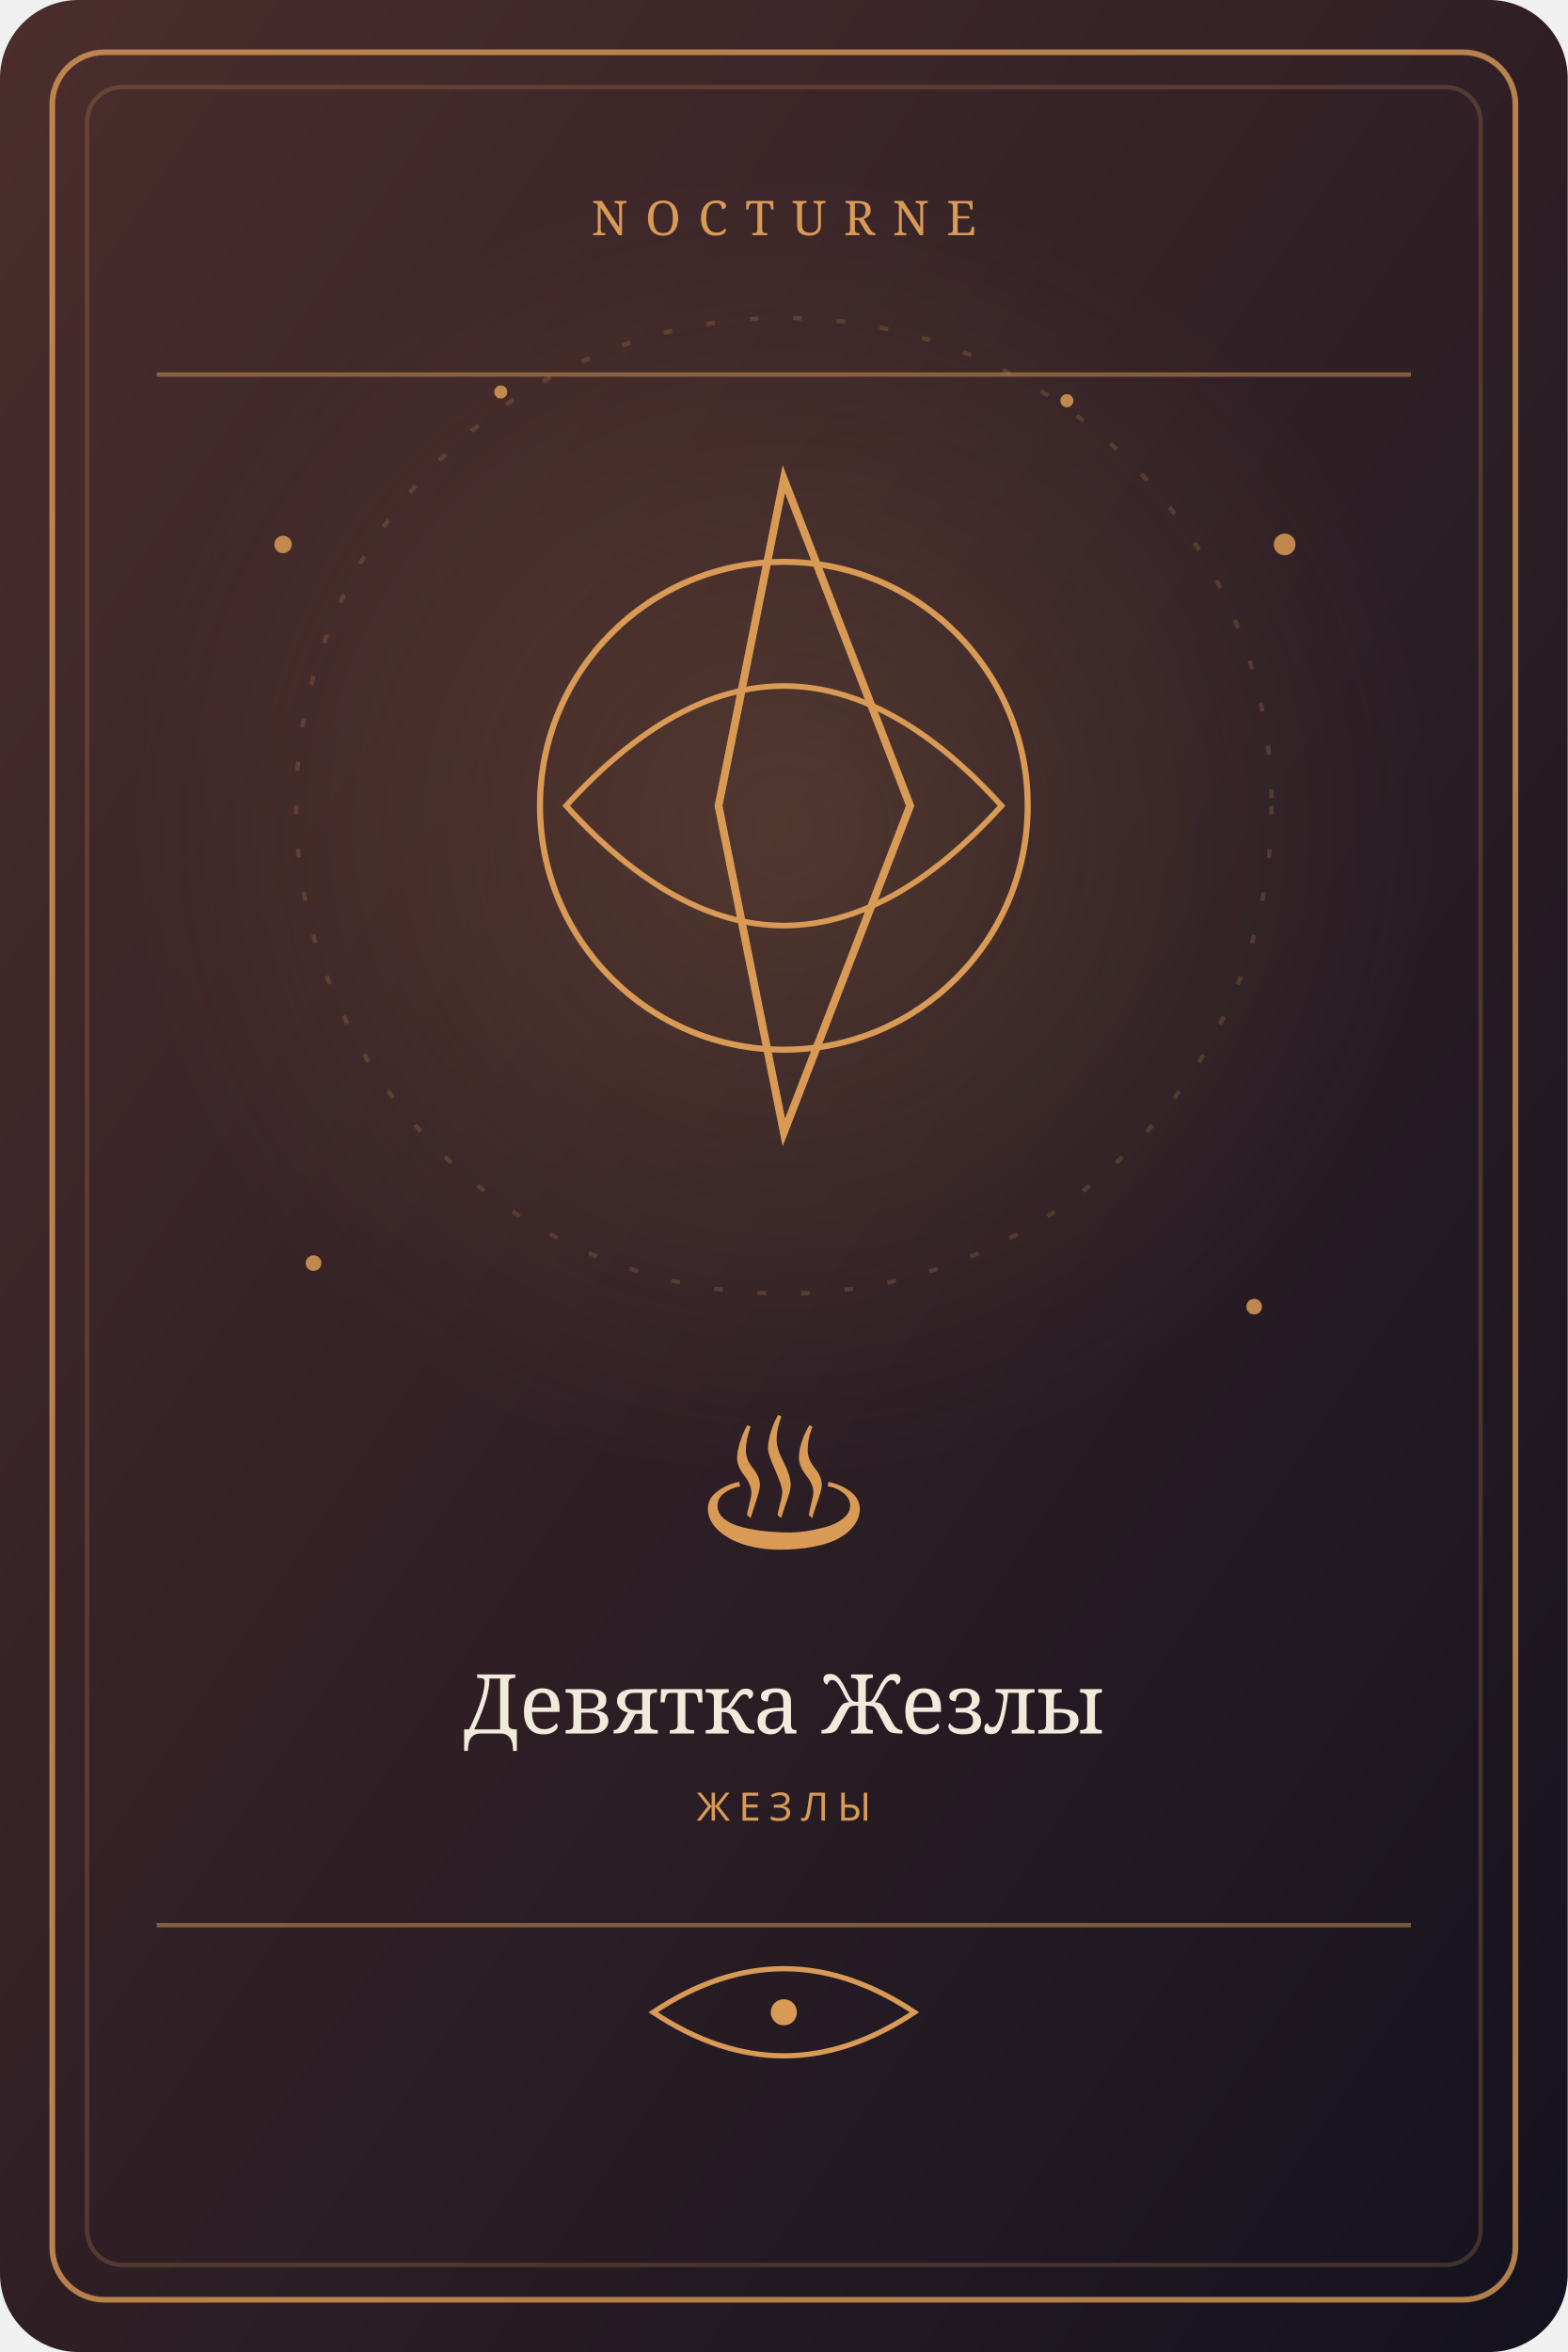
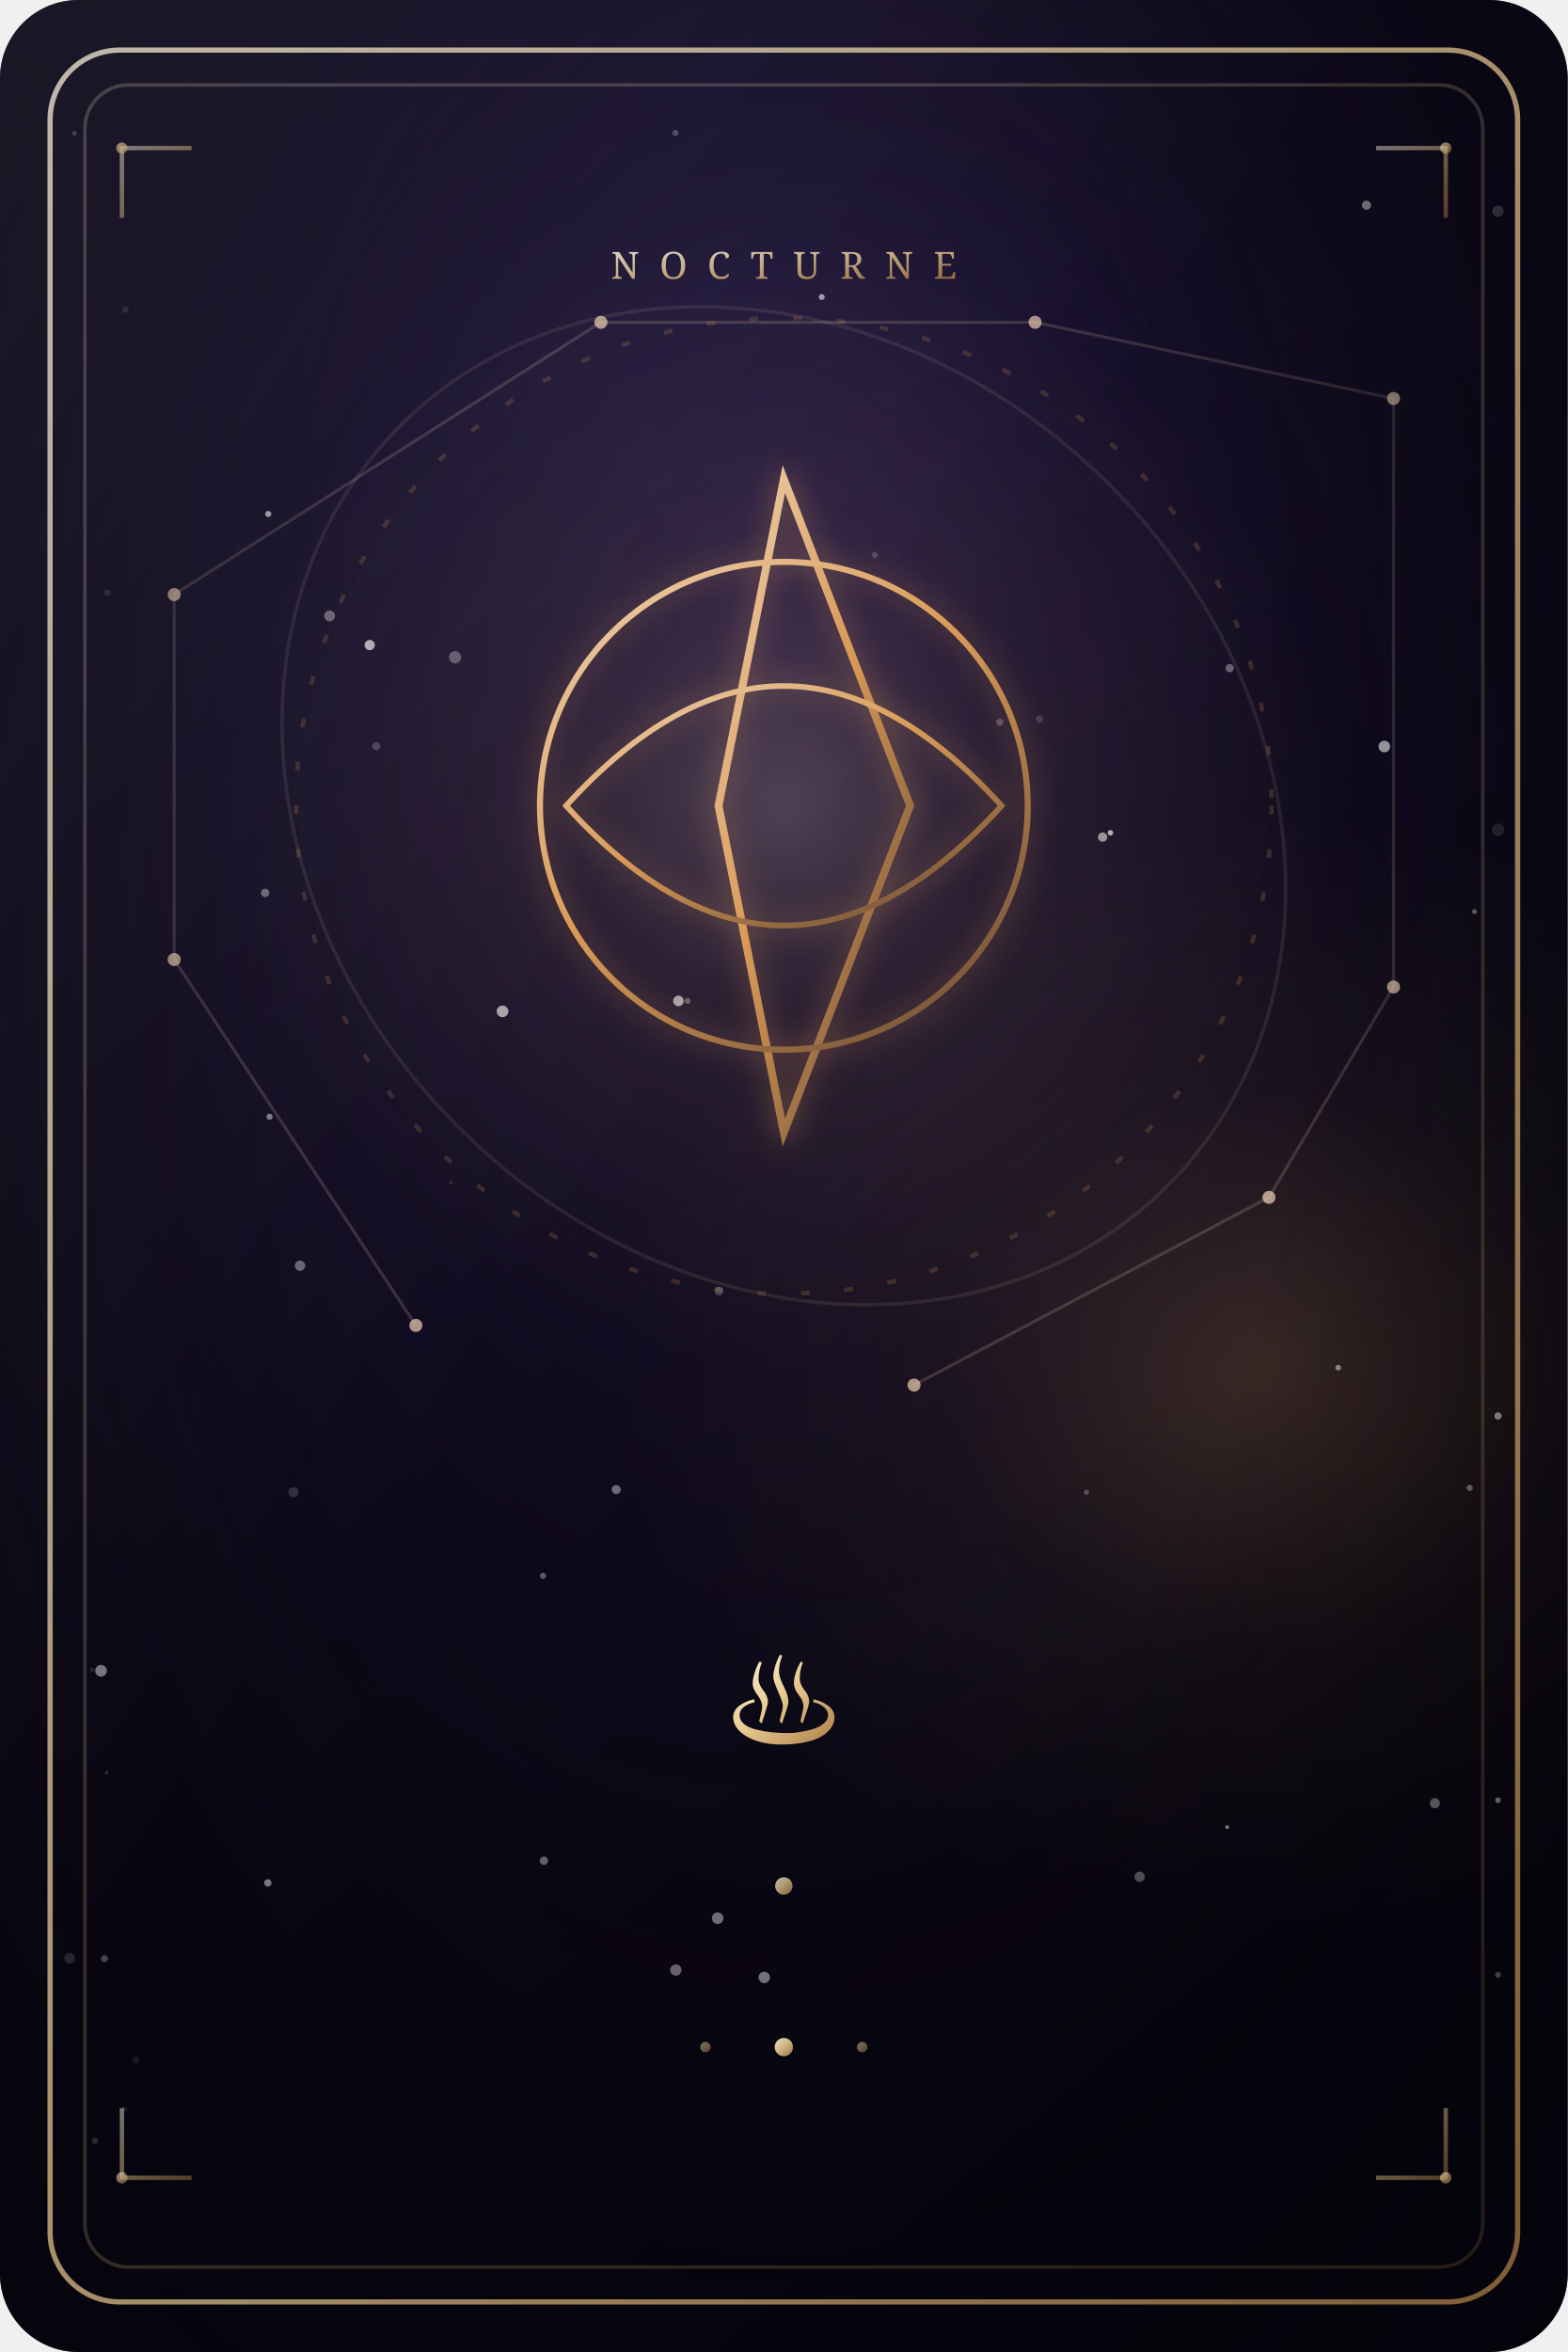
<svg xmlns="http://www.w3.org/2000/svg" viewBox="0 0 360 540" role="img" aria-label="Nocturne Tarot — Девятка Жезлы">
  <defs>
-     <linearGradient id="bg" x1="0" y1="0" x2="1" y2="1">
-       <stop stop-color="#4b2d2c" />
-       <stop offset="1" stop-color="#14121f" />
+     <linearGradient id="bg" x1="0" y1="0" x2=".55" y2="1">
+       <stop offset="0" stop-color="#161029" />
+       <stop offset=".5" stop-color="#0e0a1b" />
+       <stop offset="1" stop-color="#06040d" />
    </linearGradient>
-     <radialGradient id="glow">
-       <stop stop-color="#d99a56" stop-opacity=".18" />
+     <radialGradient id="neb" cx=".5" cy=".26" r=".66">
+       <stop offset="0" stop-color="#6b4ab4" stop-opacity=".26" />
+       <stop offset=".5" stop-color="#3d2a6b" stop-opacity=".1" />
+       <stop offset="1" stop-color="#0a0814" stop-opacity="0" />
+     </radialGradient>
+     <radialGradient id="accentGlow" cx=".5" cy=".5" r=".5">
+       <stop offset="0" stop-color="#d99a56" stop-opacity=".22" />
+       <stop offset=".5" stop-color="#d99a56" stop-opacity=".06" />
      <stop offset="1" stop-color="#d99a56" stop-opacity="0" />
    </radialGradient>
+     <radialGradient id="halo" cx=".5" cy=".5" r=".5">
+       <stop offset="0" stop-color="#eed2b3" stop-opacity=".22" />
+       <stop offset=".4" stop-color="#d99a56" stop-opacity=".08" />
+       <stop offset="1" stop-color="#d99a56" stop-opacity="0" />
+     </radialGradient>
+     <radialGradient id="vig" cx=".5" cy=".44" r=".76">
+       <stop offset=".42" stop-color="#04030a" stop-opacity="0" />
+       <stop offset="1" stop-color="#04030a" stop-opacity=".8" />
+     </radialGradient>
+     <linearGradient id="gold" x1="0" y1="0" x2="1" y2="1">
+       <stop offset="0" stop-color="#fff6df" />
+       <stop offset=".45" stop-color="#e8cc93" />
+       <stop offset="1" stop-color="#ad7f47" />
+     </linearGradient>
+     <linearGradient id="sig" x1="0" y1="0" x2=".8" y2="1">
+       <stop offset="0" stop-color="#eed2b3" />
+       <stop offset=".5" stop-color="#d99a56" />
+       <stop offset="1" stop-color="#755339" />
+     </linearGradient>
+     <linearGradient id="sheen" x1="0" y1="0" x2="1" y2="1">
+       <stop offset="0" stop-color="#ffffff" stop-opacity=".06" />
+       <stop offset=".45" stop-color="#ffffff" stop-opacity="0" />
+     </linearGradient>
+     <filter id="glow" x="-40%" y="-40%" width="180%" height="180%">
+       <feDropShadow dx="0" dy="0" stdDeviation="3.2" flood-color="#d99a56" flood-opacity=".55" />
+     </filter>
  </defs>
  <rect width="360" height="540" rx="18" fill="url(#bg)" />
-   <rect x="12" y="12" width="336" height="516" rx="12" fill="none" stroke="#d99a56" stroke-opacity=".8" stroke-width="1.3" />
-   <rect x="20" y="20" width="320" height="500" rx="8" fill="none" stroke="#d99a56" stroke-opacity=".22" />
-   <circle cx="180" cy="190" r="150" fill="url(#glow)" />
-   <path d="M36 86 H324 M36 442 H324" stroke="#d99a56" stroke-opacity=".5" />
+   <rect width="360" height="540" rx="18" fill="url(#neb)" />
+   <ellipse cx="291" cy="315" rx="150" ry="128" fill="url(#accentGlow)" />
+   <g>
+     <circle cx="24.0" cy="449.7" r="0.80" fill="#fff" opacity="0.49" />
+     <circle cx="255.0" cy="191.2" r="0.64" fill="#fff" opacity="0.65" />
+     <circle cx="313.8" cy="47.1" r="1.05" fill="#fff" opacity="0.61" />
+     <circle cx="28.8" cy="71.1" r="0.73" fill="#fff" opacity="0.16" />
+     <circle cx="124.9" cy="427.2" r="0.96" fill="#fff" opacity="0.40" />
+     <circle cx="28.7" cy="484.2" r="0.56" fill="#fff" opacity="0.18" />
+     <circle cx="68.9" cy="290.6" r="1.20" fill="#fff" opacity="0.36" />
+     <circle cx="23.2" cy="383.6" r="1.34" fill="#fff" opacity="0.67" />
+     <circle cx="21.8" cy="491.5" r="0.72" fill="#fff" opacity="0.35" />
+     <circle cx="155.2" cy="452.3" r="1.30" fill="#fff" opacity="0.44" />
+     <circle cx="157.9" cy="229.8" r="0.69" fill="#fff" opacity="0.31" />
+     <circle cx="60.9" cy="205.0" r="0.97" fill="#fff" opacity="0.37" />
+     <circle cx="329.5" cy="414.0" r="1.16" fill="#fff" opacity="0.50" />
+     <circle cx="344.0" cy="325.1" r="0.83" fill="#fff" opacity="0.64" />
+     <circle cx="104.5" cy="150.9" r="1.40" fill="#fff" opacity="0.30" />
+     <circle cx="21.2" cy="383.4" r="0.53" fill="#fff" opacity="0.17" />
+     <circle cx="317.9" cy="171.4" r="1.33" fill="#fff" opacity="0.66" />
+     <circle cx="61.5" cy="432.3" r="0.85" fill="#fff" opacity="0.65" />
+     <circle cx="115.4" cy="232.2" r="1.34" fill="#fff" opacity="0.61" />
+     <circle cx="338.6" cy="209.3" r="0.56" fill="#fff" opacity="0.41" />
+     <circle cx="165.1" cy="296.4" r="0.96" fill="#fff" opacity="0.24" />
+     <circle cx="17.1" cy="30.6" r="0.59" fill="#fff" opacity="0.35" />
+     <circle cx="155.8" cy="229.8" r="1.21" fill="#fff" opacity="0.62" />
+     <circle cx="344.0" cy="413.3" r="0.65" fill="#fff" opacity="0.62" />
+     <circle cx="164.8" cy="440.4" r="1.33" fill="#fff" opacity="0.46" />
+     <circle cx="175.5" cy="454.0" r="1.32" fill="#fff" opacity="0.50" />
+     <circle cx="344.0" cy="453.4" r="0.68" fill="#fff" opacity="0.48" />
+     <circle cx="155.1" cy="30.5" r="0.71" fill="#fff" opacity="0.27" />
+     <circle cx="337.5" cy="341.6" r="0.72" fill="#fff" opacity="0.44" />
+     <circle cx="238.7" cy="165.1" r="0.83" fill="#fff" opacity="0.15" />
+     <circle cx="24.7" cy="136.1" r="0.75" fill="#fff" opacity="0.13" />
+     <circle cx="103.6" cy="271.5" r="0.40" fill="#fff" opacity="0.12" />
+     <circle cx="188.7" cy="68.2" r="0.69" fill="#fff" opacity="0.56" />
+     <circle cx="61.9" cy="256.4" r="0.71" fill="#fff" opacity="0.46" />
+     <circle cx="261.7" cy="430.9" r="1.18" fill="#fff" opacity="0.34" />
+     <circle cx="200.9" cy="127.4" r="0.67" fill="#fff" opacity="0.18" />
+     <circle cx="249.5" cy="342.6" r="0.59" fill="#fff" opacity="0.26" />
+     <circle cx="61.6" cy="118.0" r="0.70" fill="#fff" opacity="0.66" />
+     <circle cx="281.8" cy="419.5" r="0.43" fill="#fff" opacity="0.60" />
+     <circle cx="344.0" cy="190.5" r="1.43" fill="#fff" opacity="0.13" />
+     <circle cx="31.2" cy="473.0" r="0.81" fill="#fff" opacity="0.16" />
+     <circle cx="75.7" cy="141.4" r="1.24" fill="#fff" opacity="0.36" />
+     <circle cx="229.6" cy="165.8" r="0.83" fill="#fff" opacity="0.23" />
+     <circle cx="307.3" cy="314.0" r="0.65" fill="#fff" opacity="0.52" />
+     <circle cx="124.7" cy="361.8" r="0.71" fill="#fff" opacity="0.32" />
+     <circle cx="67.4" cy="342.6" r="1.15" fill="#fff" opacity="0.17" />
+     <circle cx="282.4" cy="153.4" r="0.95" fill="#fff" opacity="0.35" />
+     <circle cx="24.5" cy="407.0" r="0.41" fill="#fff" opacity="0.24" />
+     <circle cx="141.5" cy="342.0" r="1.04" fill="#fff" opacity="0.39" />
+     <circle cx="86.4" cy="171.3" r="0.93" fill="#fff" opacity="0.20" />
+     <circle cx="16.0" cy="449.6" r="1.23" fill="#fff" opacity="0.26" />
+     <circle cx="84.9" cy="148.1" r="1.18" fill="#fff" opacity="0.65" />
+     <circle cx="344.0" cy="48.5" r="1.30" fill="#fff" opacity="0.28" />
+     <circle cx="253.2" cy="192.2" r="1.07" fill="#fff" opacity="0.55" />
+   </g>
+   <g>
+     <circle cx="95.5" cy="304.3" r="1.5" fill="#eed2b3" opacity=".7" />
+     <circle cx="40.0" cy="220.3" r="1.5" fill="#eed2b3" opacity=".7" />
+     <circle cx="40.0" cy="136.5" r="1.5" fill="#eed2b3" opacity=".7" />
+     <circle cx="138.0" cy="74.0" r="1.5" fill="#eed2b3" opacity=".7" />
+     <circle cx="237.7" cy="74.0" r="1.5" fill="#eed2b3" opacity=".7" />
+     <circle cx="320.0" cy="91.5" r="1.5" fill="#eed2b3" opacity=".7" />
+     <circle cx="320.0" cy="226.6" r="1.5" fill="#eed2b3" opacity=".7" />
+     <circle cx="291.4" cy="274.9" r="1.5" fill="#eed2b3" opacity=".7" />
+     <circle cx="209.9" cy="318.0" r="1.5" fill="#eed2b3" opacity=".7" />
+     <line x1="95.5" y1="304.3" x2="40.0" y2="220.3" stroke="#eed2b3" stroke-opacity=".18" stroke-width=".7" />
+     <line x1="40.0" y1="220.3" x2="40.0" y2="136.5" stroke="#eed2b3" stroke-opacity=".18" stroke-width=".7" />
+     <line x1="40.0" y1="136.5" x2="138.0" y2="74.0" stroke="#eed2b3" stroke-opacity=".18" stroke-width=".7" />
+     <line x1="138.0" y1="74.0" x2="237.7" y2="74.0" stroke="#eed2b3" stroke-opacity=".18" stroke-width=".7" />
+     <line x1="237.7" y1="74.0" x2="320.0" y2="91.5" stroke="#eed2b3" stroke-opacity=".18" stroke-width=".7" />
+     <line x1="320.0" y1="91.5" x2="320.0" y2="226.6" stroke="#eed2b3" stroke-opacity=".18" stroke-width=".7" />
+     <line x1="320.0" y1="226.6" x2="291.4" y2="274.9" stroke="#eed2b3" stroke-opacity=".18" stroke-width=".7" />
+     <line x1="291.4" y1="274.9" x2="209.9" y2="318.0" stroke="#eed2b3" stroke-opacity=".18" stroke-width=".7" />
+   </g>
+   <ellipse cx="180" cy="185" rx="124" ry="105" transform="rotate(44 180 185)" fill="none" stroke="#eed2b3" stroke-opacity=".1" stroke-width=".8" />
+   <rect width="360" height="540" rx="18" fill="url(#vig)" />
+   <rect width="360" height="540" rx="18" fill="url(#sheen)" />
+   <circle cx="180" cy="185" r="126" fill="url(#halo)" />
+   <rect x="11.5" y="11.5" width="337" height="517" rx="16" fill="none" stroke="url(#gold)" stroke-opacity=".72" stroke-width="1.2" />
+   <rect x="19.5" y="19.5" width="321" height="501" rx="10" fill="none" stroke="url(#gold)" stroke-opacity=".2" stroke-width=".8" />
+   <g stroke="url(#gold)" stroke-opacity=".45" stroke-width="1" fill="none">
+     <path d="M28 50 V34 H44" />
+     <path d="M332 50 V34 H316" />
+     <path d="M28 484 V500 H44" />
+     <path d="M332 484 V500 H316" />
+   </g>
+   <g fill="url(#gold)" opacity=".55">
+     <circle cx="28" cy="34" r="1.3" />
+     <circle cx="332" cy="34" r="1.3" />
+     <circle cx="28" cy="500" r="1.3" />
+     <circle cx="332" cy="500" r="1.3" />
+   </g>
+   <path d="M58 60 H114 M246 60 H302" stroke="url(#gold)" stroke-opacity=".34" stroke-width=".9" />
+   <text x="180" y="64" text-anchor="middle" fill="url(#gold)" fill-opacity=".82" font-family="Georgia,serif" font-size="8.6" letter-spacing="4.6">NOCTURNE</text>
  <circle cx="180" cy="185" r="112" fill="none" stroke="#d99a56" stroke-opacity=".2" stroke-dasharray="2 8" />
-   <path d="M180 110 L209 185 L180 260 L165 185 Z" fill="none" stroke="#d99a56" stroke-width="1.8" />
-   <circle cx="180" cy="185" r="56" fill="none" stroke="#d99a56" stroke-width="1.4" />
-   <path d="M130 185 Q180 130 230 185 Q180 240 130 185Z" fill="none" stroke="#d99a56" stroke-width="1.3" />
-   <g fill="#d99a56" opacity=".85">
-     <circle cx="65" cy="125" r="2" />
-     <circle cx="295" cy="125" r="2.5" />
-     <circle cx="72" cy="290" r="1.8" />
-     <circle cx="288" cy="300" r="1.8" />
-     <circle cx="115" cy="90" r="1.5" />
-     <circle cx="245" cy="92" r="1.5" />
+   <g filter="url(#glow)">
+     <path d="M180 110 L209 185 L180 260 L165 185 Z" fill="none" stroke="url(#sig)" stroke-width="1.8" />
+     <circle cx="180" cy="185" r="56" fill="none" stroke="url(#sig)" stroke-width="1.4" />
+     <path d="M130 185 Q180 130 230 185 Q180 240 130 185Z" fill="none" stroke="url(#sig)" stroke-width="1.3" />
  </g>
-   <text x="180" y="54" text-anchor="middle" fill="#d99a56" font-family="Georgia,serif" font-size="11" letter-spacing="4">NOCTURNE</text>
-   <text x="180" y="355" text-anchor="middle" fill="#d99a56" font-family="Georgia,serif" font-size="42">♨</text>
-   <text x="180" y="398" text-anchor="middle" fill="#f2eadb" font-family="Georgia,serif" font-size="19">Девятка Жезлы</text>
-   <text x="180" y="418" text-anchor="middle" fill="#d99a56" font-family="sans-serif" font-size="9" letter-spacing="2">ЖЕЗЛЫ</text>
-   <path d="M150 462 Q180 442 210 462 Q180 482 150 462Z" fill="none" stroke="#d99a56" stroke-width="1.2" />
-   <circle cx="180" cy="462" r="3" fill="#d99a56" />
+   <text x="180" y="400" text-anchor="middle" fill="url(#gold)" font-family="Georgia,serif" font-size="28">♨</text>
+   <path d="M112 433 H166 M194 433 H248" stroke="url(#gold)" stroke-opacity=".3" stroke-width=".9" />
+   <circle cx="180" cy="433" r="2" fill="url(#gold)" opacity=".75" />
+   <g>
+     <circle cx="162" cy="470" r="1.2" fill="url(#gold)" opacity="0.45" />
+     <circle cx="180" cy="470" r="2.1" fill="url(#gold)" opacity="0.9" />
+     <circle cx="198" cy="470" r="1.2" fill="url(#gold)" opacity="0.45" />
+   </g>
</svg>
